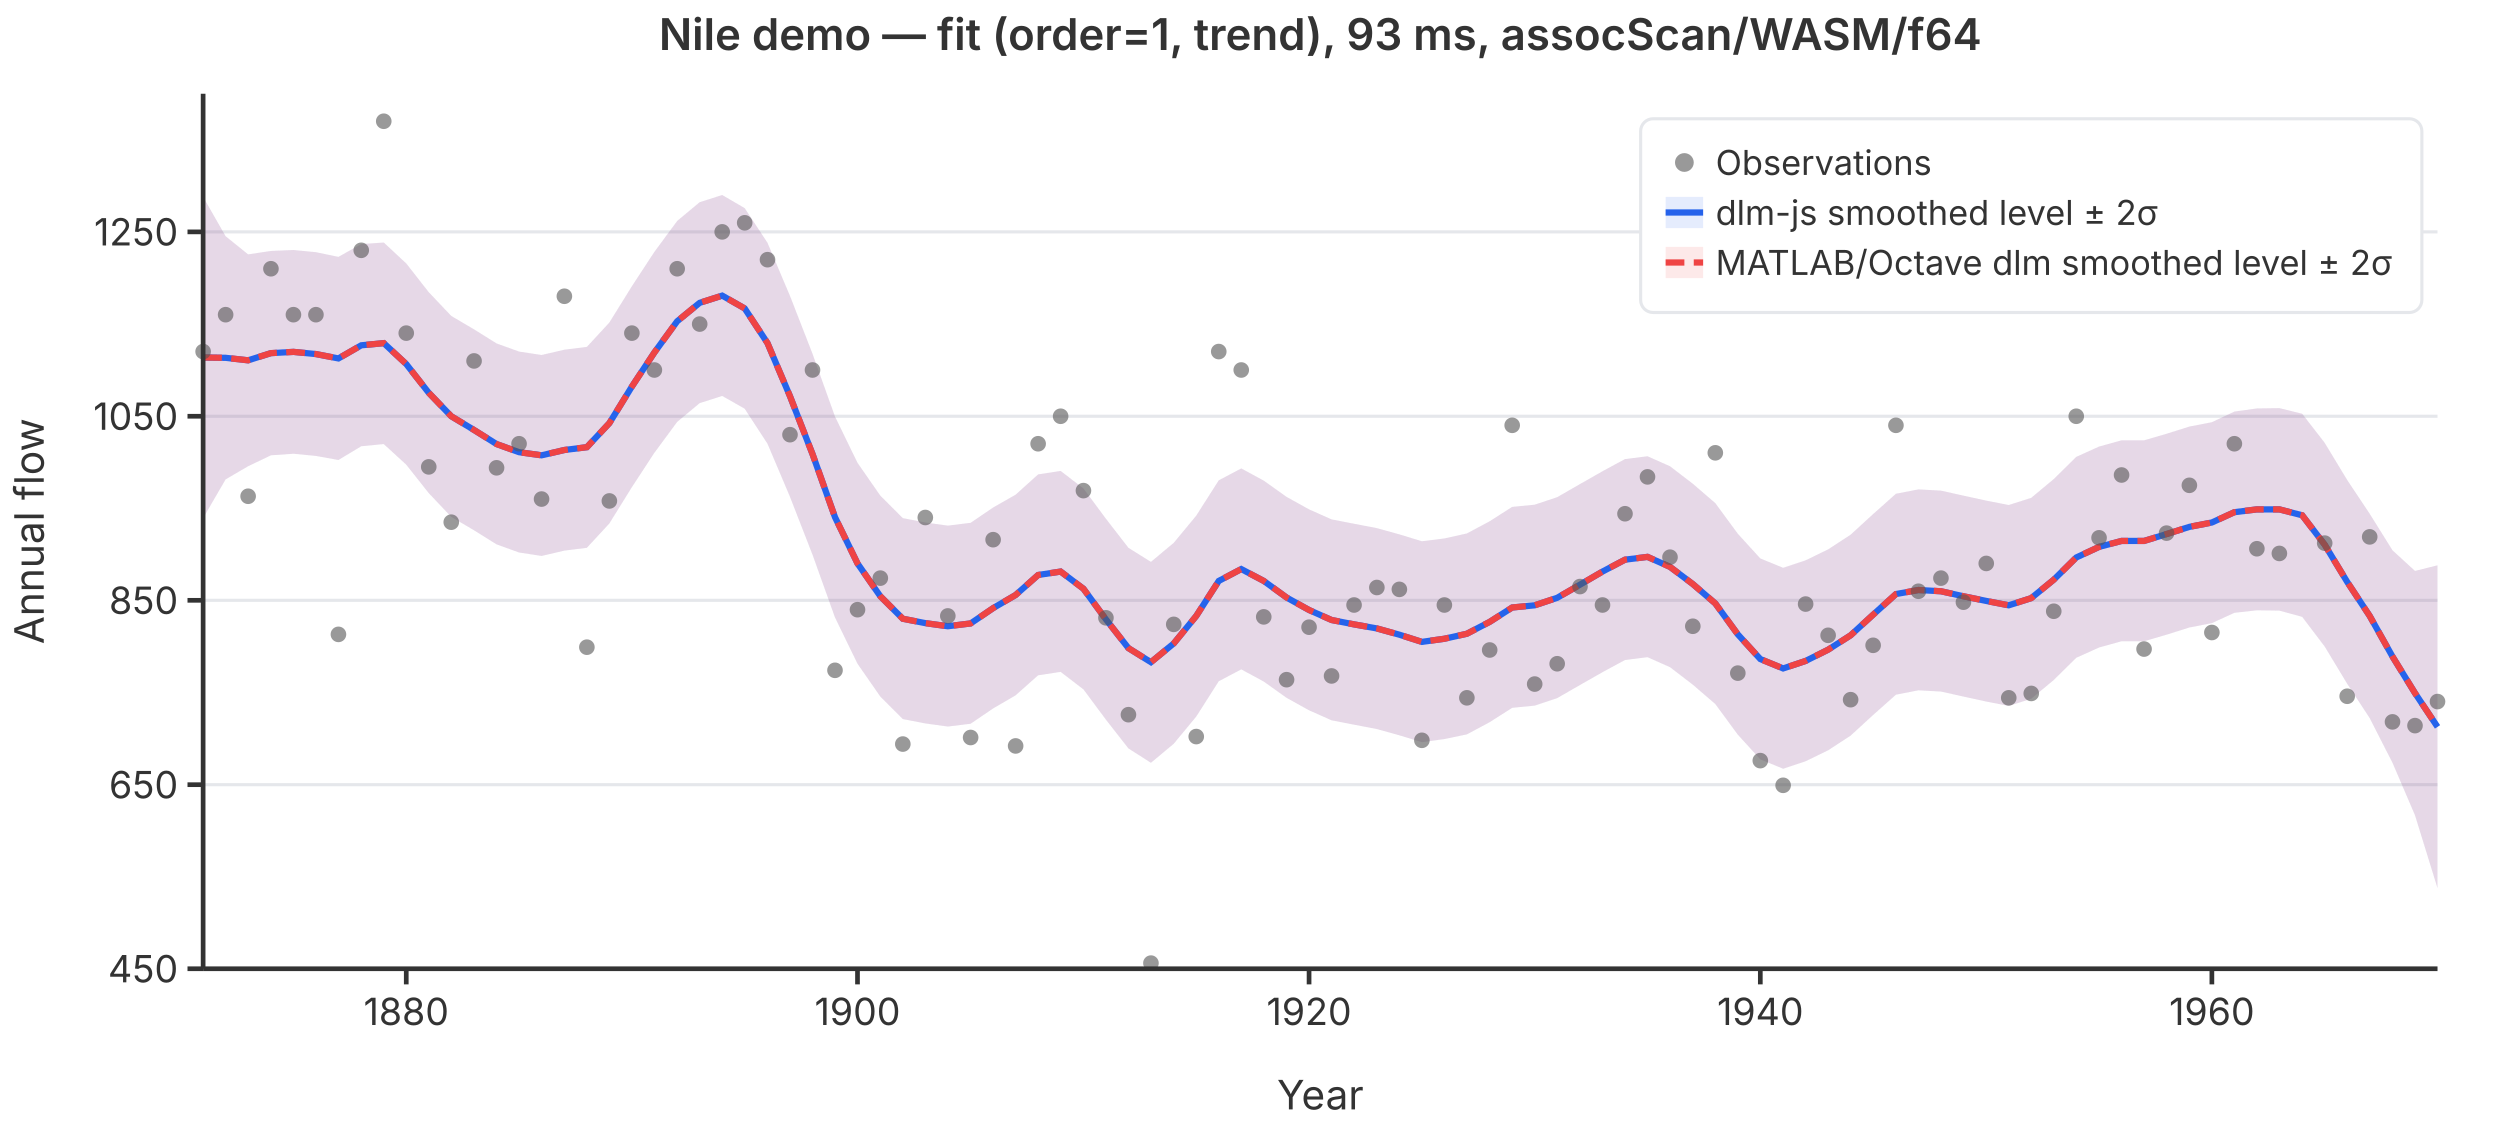
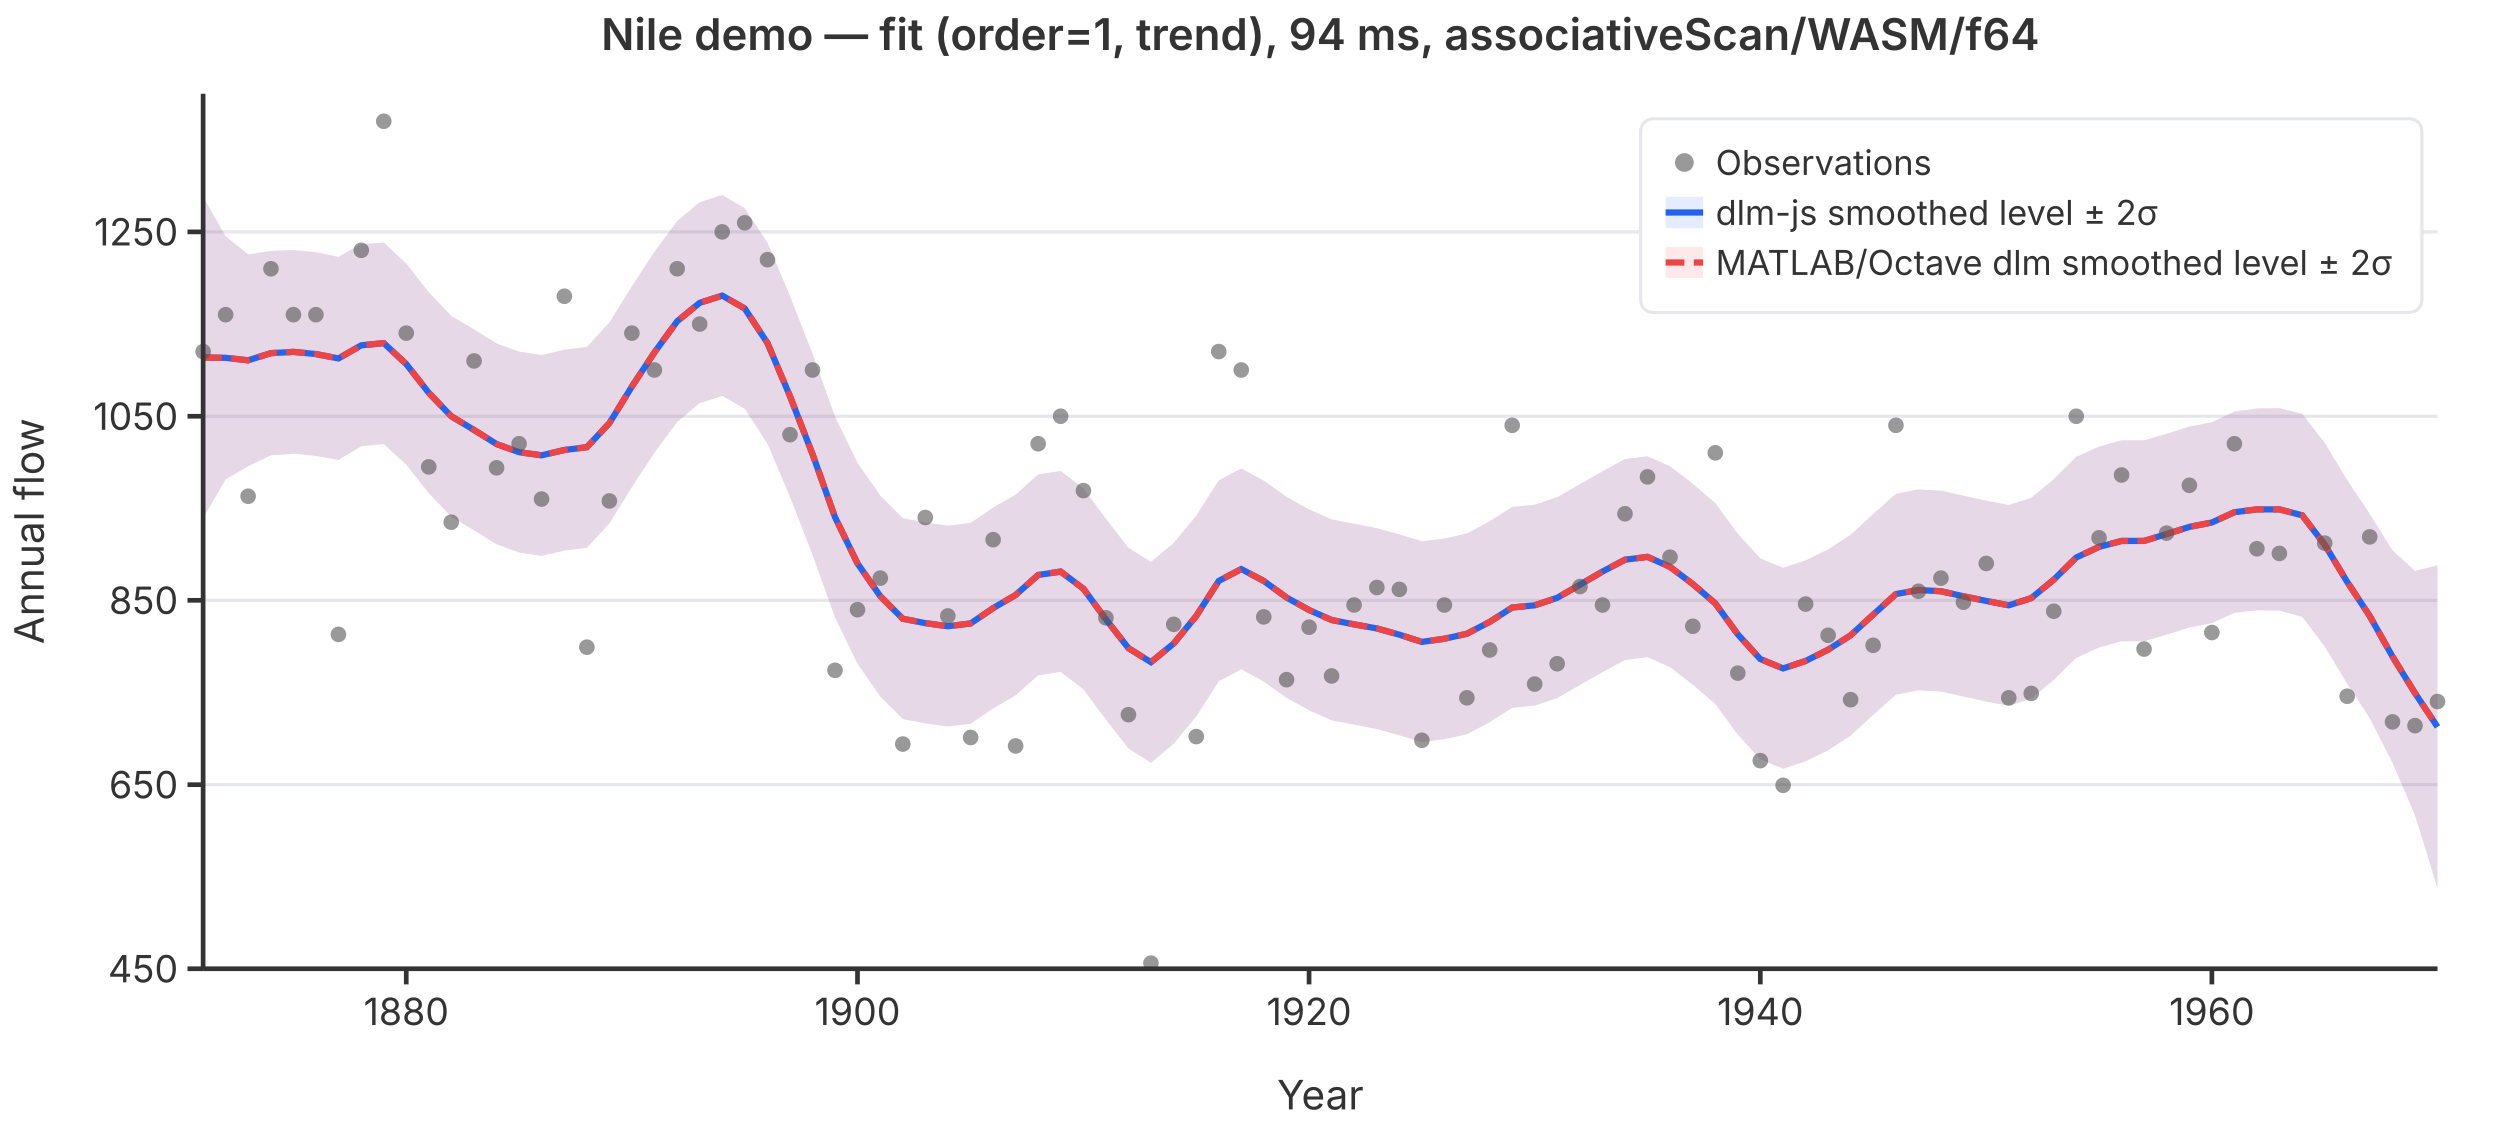
<svg xmlns="http://www.w3.org/2000/svg" viewBox="0 0 800 360" font-family="system-ui,-apple-system,sans-serif" font-size="12">
  <rect width="800" height="360" fill="white" />
  <line x1="65" y1="310.0" x2="780" y2="310.0" stroke="#e5e7eb" stroke-width="1" />
  <line x1="65" y1="251.1" x2="780" y2="251.1" stroke="#e5e7eb" stroke-width="1" />
  <line x1="65" y1="192.1" x2="780" y2="192.1" stroke="#e5e7eb" stroke-width="1" />
  <line x1="65" y1="133.2" x2="780" y2="133.2" stroke="#e5e7eb" stroke-width="1" />
  <line x1="65" y1="74.2" x2="780" y2="74.2" stroke="#e5e7eb" stroke-width="1" />
  <path d="M65.0,63.0L72.2,75.6L79.4,81.4L86.7,80.3L93.9,80.0L101.1,80.7L108.3,82.2L115.6,78.1L122.8,77.6L130.0,84.3L137.2,93.5L144.4,101.1L151.7,105.4L158.9,109.9L166.1,112.5L173.3,113.6L180.6,111.9L187.8,111.0L195.0,103.2L202.2,91.6L209.4,80.6L216.7,70.7L223.9,64.7L231.1,62.4L238.3,66.6L245.6,77.7L252.8,94.7L260.0,113.2L267.2,133.3L274.4,148.1L281.7,158.6L288.9,165.8L296.1,167.2L303.3,168.2L310.6,167.3L317.8,162.4L325.0,158.3L332.2,151.8L339.4,150.7L346.7,156.3L353.9,166.0L361.1,175.3L368.3,179.8L375.6,173.7L382.8,165.0L390.0,153.7L397.2,149.9L404.4,153.8L411.7,159.0L418.9,163.0L426.1,166.2L433.3,167.6L440.6,169.0L447.8,171.0L455.0,173.2L462.2,172.3L469.4,170.7L476.7,166.8L483.9,162.2L491.1,161.5L498.3,159.1L505.6,154.9L512.8,150.8L520.0,146.9L527.2,146.0L534.4,149.2L541.7,154.8L548.9,161.0L556.1,170.8L563.3,178.7L570.6,181.7L577.8,179.3L585.0,175.8L592.2,171.1L599.4,164.5L606.7,158.0L613.9,156.6L621.1,157.0L628.3,158.6L635.6,160.2L642.8,161.6L650.0,159.3L657.2,153.3L664.4,146.2L671.7,142.9L678.9,140.9L686.1,140.9L693.3,138.8L700.6,136.5L707.8,135.1L715.0,131.7L722.2,130.7L729.4,130.6L736.7,132.4L743.9,141.7L751.1,153.6L758.3,164.4L765.6,176.1L772.8,182.7L780.0,180.9L780.0,284.2L772.8,260.9L765.6,244.1L758.3,229.8L751.1,218.8L743.9,206.9L736.7,197.4L729.4,195.4L722.2,195.3L715.0,196.1L707.8,199.4L700.6,200.8L693.3,203.1L686.1,205.2L678.9,205.2L671.7,207.2L664.4,210.5L657.2,217.6L650.0,223.6L642.8,225.9L635.6,224.5L628.3,222.9L621.1,221.3L613.9,220.9L606.7,222.3L599.4,228.8L592.2,235.4L585.0,240.1L577.8,243.6L570.6,246.0L563.3,243.0L556.1,235.1L548.9,225.3L541.7,219.1L534.4,213.5L527.2,210.3L520.0,211.2L512.8,215.1L505.6,219.2L498.3,223.4L491.1,225.8L483.9,226.5L476.7,231.1L469.4,235.0L462.2,236.5L455.0,237.5L447.8,235.3L440.6,233.3L433.3,231.9L426.1,230.5L418.9,227.3L411.7,223.3L404.4,218.1L397.2,214.2L390.0,218.0L382.8,229.3L375.6,238.0L368.3,244.1L361.1,239.5L353.9,230.3L346.7,220.6L339.4,215.0L332.2,216.1L325.0,222.5L317.8,226.7L310.6,231.6L303.3,232.5L296.1,231.5L288.9,230.1L281.7,222.9L274.4,212.4L267.2,197.6L260.0,177.5L252.8,159.0L245.6,142.0L238.3,130.8L231.1,126.7L223.9,129.0L216.7,135.0L209.4,144.9L202.2,155.9L195.0,167.5L187.8,175.3L180.6,176.2L173.3,177.9L166.1,176.8L158.9,174.2L151.7,169.7L144.4,165.4L137.2,157.8L130.0,148.7L122.8,142.1L115.6,142.8L108.3,147.2L101.1,145.9L93.9,145.2L86.7,145.7L79.4,149.2L72.2,153.4L65.0,165.8Z" fill="rgba(37,99,235,0.12)" stroke="none" />
  <path d="M65.0,63.0L72.2,75.6L79.4,81.4L86.7,80.3L93.9,80.0L101.1,80.7L108.3,82.2L115.6,78.1L122.8,77.6L130.0,84.3L137.2,93.5L144.4,101.1L151.7,105.4L158.9,109.9L166.1,112.5L173.3,113.6L180.6,111.9L187.8,111.0L195.0,103.2L202.2,91.6L209.4,80.6L216.7,70.7L223.9,64.7L231.1,62.4L238.3,66.6L245.6,77.7L252.8,94.7L260.0,113.2L267.2,133.3L274.4,148.1L281.7,158.6L288.9,165.8L296.1,167.2L303.3,168.2L310.6,167.3L317.8,162.4L325.0,158.3L332.2,151.8L339.4,150.7L346.7,156.3L353.9,166.0L361.1,175.3L368.3,179.8L375.6,173.7L382.8,165.0L390.0,153.7L397.2,149.9L404.4,153.8L411.7,159.0L418.9,163.0L426.1,166.2L433.3,167.6L440.6,169.0L447.8,171.0L455.0,173.2L462.2,172.3L469.4,170.7L476.7,166.8L483.9,162.2L491.1,161.5L498.3,159.1L505.6,154.9L512.8,150.8L520.0,146.9L527.2,146.0L534.4,149.2L541.7,154.8L548.9,161.0L556.1,170.8L563.3,178.7L570.6,181.7L577.8,179.3L585.0,175.8L592.2,171.1L599.4,164.5L606.7,158.0L613.9,156.6L621.1,157.0L628.3,158.6L635.6,160.2L642.8,161.6L650.0,159.3L657.2,153.3L664.4,146.2L671.7,142.9L678.9,140.9L686.1,140.9L693.3,138.8L700.6,136.5L707.8,135.1L715.0,131.7L722.2,130.7L729.4,130.6L736.7,132.4L743.9,141.7L751.1,153.6L758.3,164.4L765.6,176.1L772.8,182.7L780.0,180.9L780.0,284.2L772.8,260.9L765.6,244.1L758.3,229.8L751.1,218.8L743.9,206.9L736.7,197.4L729.4,195.4L722.2,195.3L715.0,196.1L707.8,199.4L700.6,200.8L693.3,203.1L686.1,205.2L678.9,205.2L671.7,207.2L664.4,210.5L657.2,217.6L650.0,223.6L642.8,225.9L635.6,224.5L628.3,222.9L621.1,221.3L613.9,220.9L606.7,222.3L599.4,228.8L592.2,235.4L585.0,240.1L577.8,243.6L570.6,246.0L563.3,243.0L556.1,235.1L548.9,225.3L541.7,219.1L534.4,213.5L527.2,210.3L520.0,211.2L512.8,215.1L505.6,219.2L498.3,223.4L491.1,225.8L483.9,226.5L476.7,231.1L469.4,235.0L462.2,236.5L455.0,237.5L447.8,235.3L440.6,233.3L433.3,231.9L426.1,230.5L418.9,227.3L411.7,223.3L404.4,218.1L397.2,214.2L390.0,218.0L382.8,229.3L375.6,238.0L368.3,244.1L361.1,239.5L353.9,230.3L346.7,220.6L339.4,215.0L332.2,216.1L325.0,222.5L317.8,226.7L310.6,231.6L303.3,232.5L296.1,231.5L288.9,230.1L281.7,222.9L274.4,212.4L267.2,197.6L260.0,177.5L252.8,159.0L245.6,142.0L238.3,130.8L231.1,126.7L223.9,129.0L216.7,135.0L209.4,144.9L202.2,155.9L195.0,167.5L187.8,175.3L180.6,176.2L173.3,177.9L166.1,176.8L158.9,174.2L151.7,169.7L144.4,165.4L137.2,157.8L130.0,148.7L122.8,142.1L115.6,142.8L108.3,147.2L101.1,145.9L93.9,145.2L86.7,145.7L79.4,149.2L72.2,153.4L65.0,165.8Z" fill="rgba(239,68,68,0.12)" stroke="none" />
  <polyline points="65.0,114.4 72.2,114.5 79.4,115.3 86.7,113.0 93.9,112.6 101.1,113.3 108.3,114.7 115.6,110.5 122.8,109.8 130.0,116.5 137.2,125.7 144.4,133.2 151.7,137.6 158.9,142.1 166.1,144.7 173.3,145.7 180.6,144.0 187.8,143.1 195.0,135.4 202.2,123.7 209.4,112.8 216.7,102.8 223.9,96.9 231.1,94.6 238.3,98.7 245.6,109.8 252.8,126.8 260.0,145.3 267.2,165.5 274.4,180.3 281.7,190.8 288.9,198.0 296.1,199.4 303.3,200.4 310.6,199.5 317.8,194.6 325.0,190.4 332.2,184.0 339.4,182.9 346.7,188.4 353.9,198.2 361.1,207.4 368.3,211.9 375.6,205.9 382.8,197.1 390.0,185.9 397.2,182.1 404.4,185.9 411.7,191.2 418.9,195.2 426.1,198.4 433.3,199.8 440.6,201.1 447.8,203.1 455.0,205.4 462.2,204.4 469.4,202.8 476.7,199.0 483.9,194.4 491.1,193.7 498.3,191.3 505.6,187.1 512.8,182.9 520.0,179.1 527.2,178.2 534.4,181.4 541.7,186.9 548.9,193.1 556.1,203.0 563.3,210.9 570.6,213.9 577.8,211.5 585.0,207.9 592.2,203.3 599.4,196.7 606.7,190.1 613.9,188.8 621.1,189.2 628.3,190.8 635.6,192.3 642.8,193.7 650.0,191.4 657.2,185.5 664.4,178.4 671.7,175.0 678.9,173.1 686.1,173.1 693.3,170.9 700.6,168.6 707.8,167.2 715.0,163.9 722.2,163.0 729.4,163.0 736.7,164.9 743.9,174.3 751.1,186.2 758.3,197.1 765.6,210.1 772.8,221.8 780.0,232.6" fill="none" stroke="#2563eb" stroke-width="2" />
  <polyline points="65.0,114.4 72.2,114.5 79.4,115.3 86.7,113.0 93.9,112.6 101.1,113.3 108.3,114.7 115.6,110.5 122.8,109.8 130.0,116.5 137.2,125.7 144.4,133.2 151.7,137.6 158.9,142.1 166.1,144.7 173.3,145.7 180.6,144.0 187.8,143.1 195.0,135.4 202.2,123.7 209.4,112.8 216.7,102.8 223.9,96.9 231.1,94.6 238.3,98.7 245.6,109.8 252.8,126.8 260.0,145.3 267.2,165.5 274.4,180.3 281.7,190.8 288.9,198.0 296.1,199.4 303.3,200.4 310.6,199.5 317.8,194.6 325.0,190.4 332.2,184.0 339.4,182.9 346.7,188.4 353.9,198.2 361.1,207.4 368.3,211.9 375.6,205.9 382.8,197.1 390.0,185.9 397.2,182.1 404.4,185.9 411.7,191.2 418.9,195.2 426.1,198.4 433.3,199.8 440.6,201.1 447.8,203.1 455.0,205.4 462.2,204.4 469.4,202.8 476.7,199.0 483.9,194.4 491.1,193.7 498.3,191.3 505.6,187.1 512.8,182.9 520.0,179.1 527.2,178.2 534.4,181.4 541.7,186.9 548.9,193.1 556.1,203.0 563.3,210.9 570.6,213.9 577.8,211.5 585.0,207.9 592.2,203.3 599.4,196.7 606.7,190.1 613.9,188.8 621.1,189.2 628.3,190.8 635.6,192.3 642.8,193.7 650.0,191.4 657.2,185.5 664.4,178.4 671.7,175.0 678.9,173.1 686.1,173.1 693.3,170.9 700.6,168.6 707.8,167.2 715.0,163.9 722.2,163.0 729.4,163.0 736.7,164.9 743.9,174.3 751.1,186.2 758.3,197.1 765.6,210.1 772.8,221.8 780.0,232.6" fill="none" stroke="#ef4444" stroke-width="2" stroke-dasharray="6,3" />
  <circle cx="65.0" cy="112.5" r="2.5" fill="#555" opacity="0.6" />
  <circle cx="72.2" cy="100.7" r="2.5" fill="#555" opacity="0.6" />
  <circle cx="79.4" cy="158.8" r="2.5" fill="#555" opacity="0.6" />
  <circle cx="86.7" cy="86.0" r="2.5" fill="#555" opacity="0.6" />
  <circle cx="93.9" cy="100.7" r="2.5" fill="#555" opacity="0.6" />
  <circle cx="101.1" cy="100.7" r="2.5" fill="#555" opacity="0.6" />
  <circle cx="108.3" cy="203.0" r="2.5" fill="#555" opacity="0.6" />
  <circle cx="115.6" cy="80.1" r="2.5" fill="#555" opacity="0.6" />
  <circle cx="122.8" cy="38.8" r="2.5" fill="#555" opacity="0.6" />
  <circle cx="130.0" cy="106.6" r="2.5" fill="#555" opacity="0.6" />
  <circle cx="137.2" cy="149.4" r="2.5" fill="#555" opacity="0.6" />
  <circle cx="144.4" cy="167.1" r="2.5" fill="#555" opacity="0.6" />
  <circle cx="151.7" cy="115.5" r="2.5" fill="#555" opacity="0.6" />
  <circle cx="158.9" cy="149.7" r="2.5" fill="#555" opacity="0.6" />
  <circle cx="166.1" cy="142.0" r="2.5" fill="#555" opacity="0.6" />
  <circle cx="173.3" cy="159.7" r="2.5" fill="#555" opacity="0.6" />
  <circle cx="180.6" cy="94.8" r="2.5" fill="#555" opacity="0.6" />
  <circle cx="187.8" cy="207.1" r="2.5" fill="#555" opacity="0.6" />
  <circle cx="195.0" cy="160.3" r="2.5" fill="#555" opacity="0.6" />
  <circle cx="202.2" cy="106.6" r="2.5" fill="#555" opacity="0.6" />
  <circle cx="209.4" cy="118.4" r="2.5" fill="#555" opacity="0.6" />
  <circle cx="216.7" cy="86.0" r="2.5" fill="#555" opacity="0.6" />
  <circle cx="223.9" cy="103.7" r="2.5" fill="#555" opacity="0.6" />
  <circle cx="231.1" cy="74.2" r="2.5" fill="#555" opacity="0.6" />
  <circle cx="238.3" cy="71.3" r="2.5" fill="#555" opacity="0.6" />
  <circle cx="245.6" cy="83.1" r="2.5" fill="#555" opacity="0.6" />
  <circle cx="252.8" cy="139.1" r="2.5" fill="#555" opacity="0.6" />
  <circle cx="260.0" cy="118.4" r="2.5" fill="#555" opacity="0.6" />
  <circle cx="267.2" cy="214.5" r="2.5" fill="#555" opacity="0.6" />
  <circle cx="274.4" cy="195.1" r="2.5" fill="#555" opacity="0.6" />
  <circle cx="281.7" cy="185.0" r="2.5" fill="#555" opacity="0.6" />
  <circle cx="288.9" cy="238.1" r="2.5" fill="#555" opacity="0.6" />
  <circle cx="296.1" cy="165.6" r="2.5" fill="#555" opacity="0.6" />
  <circle cx="303.3" cy="197.1" r="2.5" fill="#555" opacity="0.6" />
  <circle cx="310.6" cy="236.0" r="2.5" fill="#555" opacity="0.6" />
  <circle cx="317.8" cy="172.7" r="2.5" fill="#555" opacity="0.6" />
  <circle cx="325.0" cy="238.7" r="2.5" fill="#555" opacity="0.6" />
  <circle cx="332.2" cy="142.0" r="2.5" fill="#555" opacity="0.6" />
  <circle cx="339.4" cy="133.2" r="2.5" fill="#555" opacity="0.6" />
  <circle cx="346.7" cy="157.0" r="2.5" fill="#555" opacity="0.6" />
  <circle cx="353.9" cy="197.7" r="2.5" fill="#555" opacity="0.6" />
  <circle cx="361.1" cy="228.7" r="2.5" fill="#555" opacity="0.6" />
  <circle cx="368.3" cy="308.2" r="2.5" fill="#555" opacity="0.6" />
  <circle cx="375.6" cy="199.8" r="2.5" fill="#555" opacity="0.6" />
  <circle cx="382.8" cy="235.7" r="2.5" fill="#555" opacity="0.6" />
  <circle cx="390.0" cy="112.5" r="2.5" fill="#555" opacity="0.6" />
  <circle cx="397.2" cy="118.4" r="2.5" fill="#555" opacity="0.6" />
  <circle cx="404.4" cy="197.4" r="2.5" fill="#555" opacity="0.6" />
  <circle cx="411.7" cy="217.5" r="2.5" fill="#555" opacity="0.6" />
  <circle cx="418.9" cy="200.7" r="2.5" fill="#555" opacity="0.6" />
  <circle cx="426.1" cy="216.3" r="2.5" fill="#555" opacity="0.6" />
  <circle cx="433.3" cy="193.6" r="2.5" fill="#555" opacity="0.6" />
  <circle cx="440.6" cy="188.0" r="2.5" fill="#555" opacity="0.6" />
  <circle cx="447.8" cy="188.6" r="2.5" fill="#555" opacity="0.6" />
  <circle cx="455.0" cy="236.9" r="2.5" fill="#555" opacity="0.6" />
  <circle cx="462.2" cy="193.6" r="2.5" fill="#555" opacity="0.6" />
  <circle cx="469.4" cy="223.3" r="2.5" fill="#555" opacity="0.6" />
  <circle cx="476.7" cy="208.0" r="2.5" fill="#555" opacity="0.6" />
  <circle cx="483.9" cy="136.1" r="2.5" fill="#555" opacity="0.6" />
  <circle cx="491.1" cy="218.9" r="2.5" fill="#555" opacity="0.6" />
  <circle cx="498.3" cy="212.4" r="2.5" fill="#555" opacity="0.6" />
  <circle cx="505.6" cy="187.7" r="2.5" fill="#555" opacity="0.6" />
  <circle cx="512.8" cy="193.6" r="2.5" fill="#555" opacity="0.6" />
  <circle cx="520.0" cy="164.4" r="2.5" fill="#555" opacity="0.6" />
  <circle cx="527.2" cy="152.6" r="2.5" fill="#555" opacity="0.6" />
  <circle cx="534.4" cy="178.3" r="2.5" fill="#555" opacity="0.6" />
  <circle cx="541.7" cy="200.4" r="2.5" fill="#555" opacity="0.6" />
  <circle cx="548.9" cy="144.9" r="2.5" fill="#555" opacity="0.6" />
  <circle cx="556.1" cy="215.4" r="2.5" fill="#555" opacity="0.6" />
  <circle cx="563.3" cy="243.4" r="2.5" fill="#555" opacity="0.6" />
  <circle cx="570.6" cy="251.3" r="2.5" fill="#555" opacity="0.6" />
  <circle cx="577.8" cy="193.3" r="2.5" fill="#555" opacity="0.6" />
  <circle cx="585.0" cy="203.3" r="2.5" fill="#555" opacity="0.6" />
  <circle cx="592.2" cy="223.9" r="2.5" fill="#555" opacity="0.6" />
  <circle cx="599.4" cy="206.5" r="2.5" fill="#555" opacity="0.6" />
  <circle cx="606.7" cy="136.1" r="2.5" fill="#555" opacity="0.6" />
  <circle cx="613.9" cy="189.2" r="2.5" fill="#555" opacity="0.6" />
  <circle cx="621.1" cy="185.0" r="2.5" fill="#555" opacity="0.6" />
  <circle cx="628.3" cy="192.7" r="2.5" fill="#555" opacity="0.6" />
  <circle cx="635.6" cy="180.3" r="2.5" fill="#555" opacity="0.6" />
  <circle cx="642.8" cy="223.3" r="2.5" fill="#555" opacity="0.6" />
  <circle cx="650.0" cy="221.9" r="2.5" fill="#555" opacity="0.6" />
  <circle cx="657.2" cy="195.6" r="2.5" fill="#555" opacity="0.6" />
  <circle cx="664.4" cy="133.2" r="2.5" fill="#555" opacity="0.6" />
  <circle cx="671.7" cy="172.1" r="2.5" fill="#555" opacity="0.6" />
  <circle cx="678.9" cy="152.0" r="2.5" fill="#555" opacity="0.6" />
  <circle cx="686.1" cy="207.7" r="2.5" fill="#555" opacity="0.6" />
  <circle cx="693.3" cy="170.6" r="2.5" fill="#555" opacity="0.6" />
  <circle cx="700.6" cy="155.3" r="2.5" fill="#555" opacity="0.6" />
  <circle cx="707.8" cy="202.4" r="2.5" fill="#555" opacity="0.6" />
  <circle cx="715.0" cy="142.0" r="2.5" fill="#555" opacity="0.6" />
  <circle cx="722.2" cy="175.6" r="2.5" fill="#555" opacity="0.6" />
  <circle cx="729.4" cy="177.1" r="2.5" fill="#555" opacity="0.6" />
  <circle cx="736.7" cy="97.8" r="2.5" fill="#555" opacity="0.6" />
  <circle cx="743.9" cy="173.8" r="2.5" fill="#555" opacity="0.6" />
  <circle cx="751.1" cy="222.8" r="2.5" fill="#555" opacity="0.6" />
  <circle cx="758.3" cy="171.8" r="2.5" fill="#555" opacity="0.6" />
  <circle cx="765.6" cy="231.0" r="2.5" fill="#555" opacity="0.6" />
  <circle cx="772.8" cy="232.2" r="2.5" fill="#555" opacity="0.6" />
  <circle cx="780.0" cy="224.5" r="2.5" fill="#555" opacity="0.6" />
  <line x1="65" y1="30" x2="65" y2="310" stroke="#333" stroke-width="1.5" />
  <line x1="65" y1="310" x2="780" y2="310" stroke="#333" stroke-width="1.5" />
  <line x1="60" y1="310.0" x2="65" y2="310.0" stroke="#333" stroke-width="1.5" />
  <text x="57" y="310.0" text-anchor="end" dominant-baseline="middle" fill="#333">450</text>
  <line x1="60" y1="251.1" x2="65" y2="251.1" stroke="#333" stroke-width="1.5" />
  <text x="57" y="251.1" text-anchor="end" dominant-baseline="middle" fill="#333">650</text>
  <line x1="60" y1="192.1" x2="65" y2="192.1" stroke="#333" stroke-width="1.5" />
  <text x="57" y="192.1" text-anchor="end" dominant-baseline="middle" fill="#333">850</text>
  <line x1="60" y1="133.2" x2="65" y2="133.2" stroke="#333" stroke-width="1.5" />
  <text x="57" y="133.2" text-anchor="end" dominant-baseline="middle" fill="#333">1050</text>
  <line x1="60" y1="74.2" x2="65" y2="74.2" stroke="#333" stroke-width="1.5" />
  <text x="57" y="74.2" text-anchor="end" dominant-baseline="middle" fill="#333">1250</text>
  <line x1="130.0" y1="310" x2="130.0" y2="315" stroke="#333" stroke-width="1.5" />
  <text x="130.0" y="328" text-anchor="middle" fill="#333">1880</text>
  <line x1="274.4" y1="310" x2="274.4" y2="315" stroke="#333" stroke-width="1.5" />
  <text x="274.4" y="328" text-anchor="middle" fill="#333">1900</text>
  <line x1="418.9" y1="310" x2="418.9" y2="315" stroke="#333" stroke-width="1.5" />
  <text x="418.9" y="328" text-anchor="middle" fill="#333">1920</text>
  <line x1="563.3" y1="310" x2="563.3" y2="315" stroke="#333" stroke-width="1.5" />
  <text x="563.3" y="328" text-anchor="middle" fill="#333">1940</text>
  <line x1="707.8" y1="310" x2="707.8" y2="315" stroke="#333" stroke-width="1.5" />
  <text x="707.8" y="328" text-anchor="middle" fill="#333">1960</text>
  <text x="422.5" y="355" text-anchor="middle" fill="#333" font-size="13">Year</text>
  <text x="14" y="170" text-anchor="middle" fill="#333" font-size="13" transform="rotate(-90,14,170)">Annual flow</text>
-   <text x="422.5" y="16" text-anchor="middle" fill="#333" font-size="14" font-weight="600">Nile demo — fit (order=1, trend), 93 ms, assocScan/WASM/f64</text>
+   <text x="422.5" y="16" text-anchor="middle" fill="#333" font-size="14" font-weight="600">Nile demo — fit (order=1, trend), 94 ms, associativeScan/WASM/f64</text>
  <rect x="525" y="38" width="250" height="62" rx="4" fill="white" stroke="#e5e7eb" stroke-width="1" />
  <circle cx="539" cy="52" r="3" fill="#555" opacity="0.6" />
  <text x="549" y="52" dominant-baseline="middle" fill="#333" font-size="11">Observations</text>
  <line x1="533" y1="68" x2="545" y2="68" stroke="#2563eb" stroke-width="2" />
  <rect x="533" y="63" width="12" height="10" fill="rgba(37,99,235,0.12)" stroke="none" />
  <text x="549" y="68" dominant-baseline="middle" fill="#333" font-size="11">dlm-js smoothed level ± 2σ</text>
  <line x1="533" y1="84" x2="545" y2="84" stroke="#ef4444" stroke-width="2" stroke-dasharray="6,3" />
  <rect x="533" y="79" width="12" height="10" fill="rgba(239,68,68,0.12)" stroke="none" />
  <text x="549" y="84" dominant-baseline="middle" fill="#333" font-size="11">MATLAB/Octave dlm smoothed level ± 2σ</text>
</svg>
